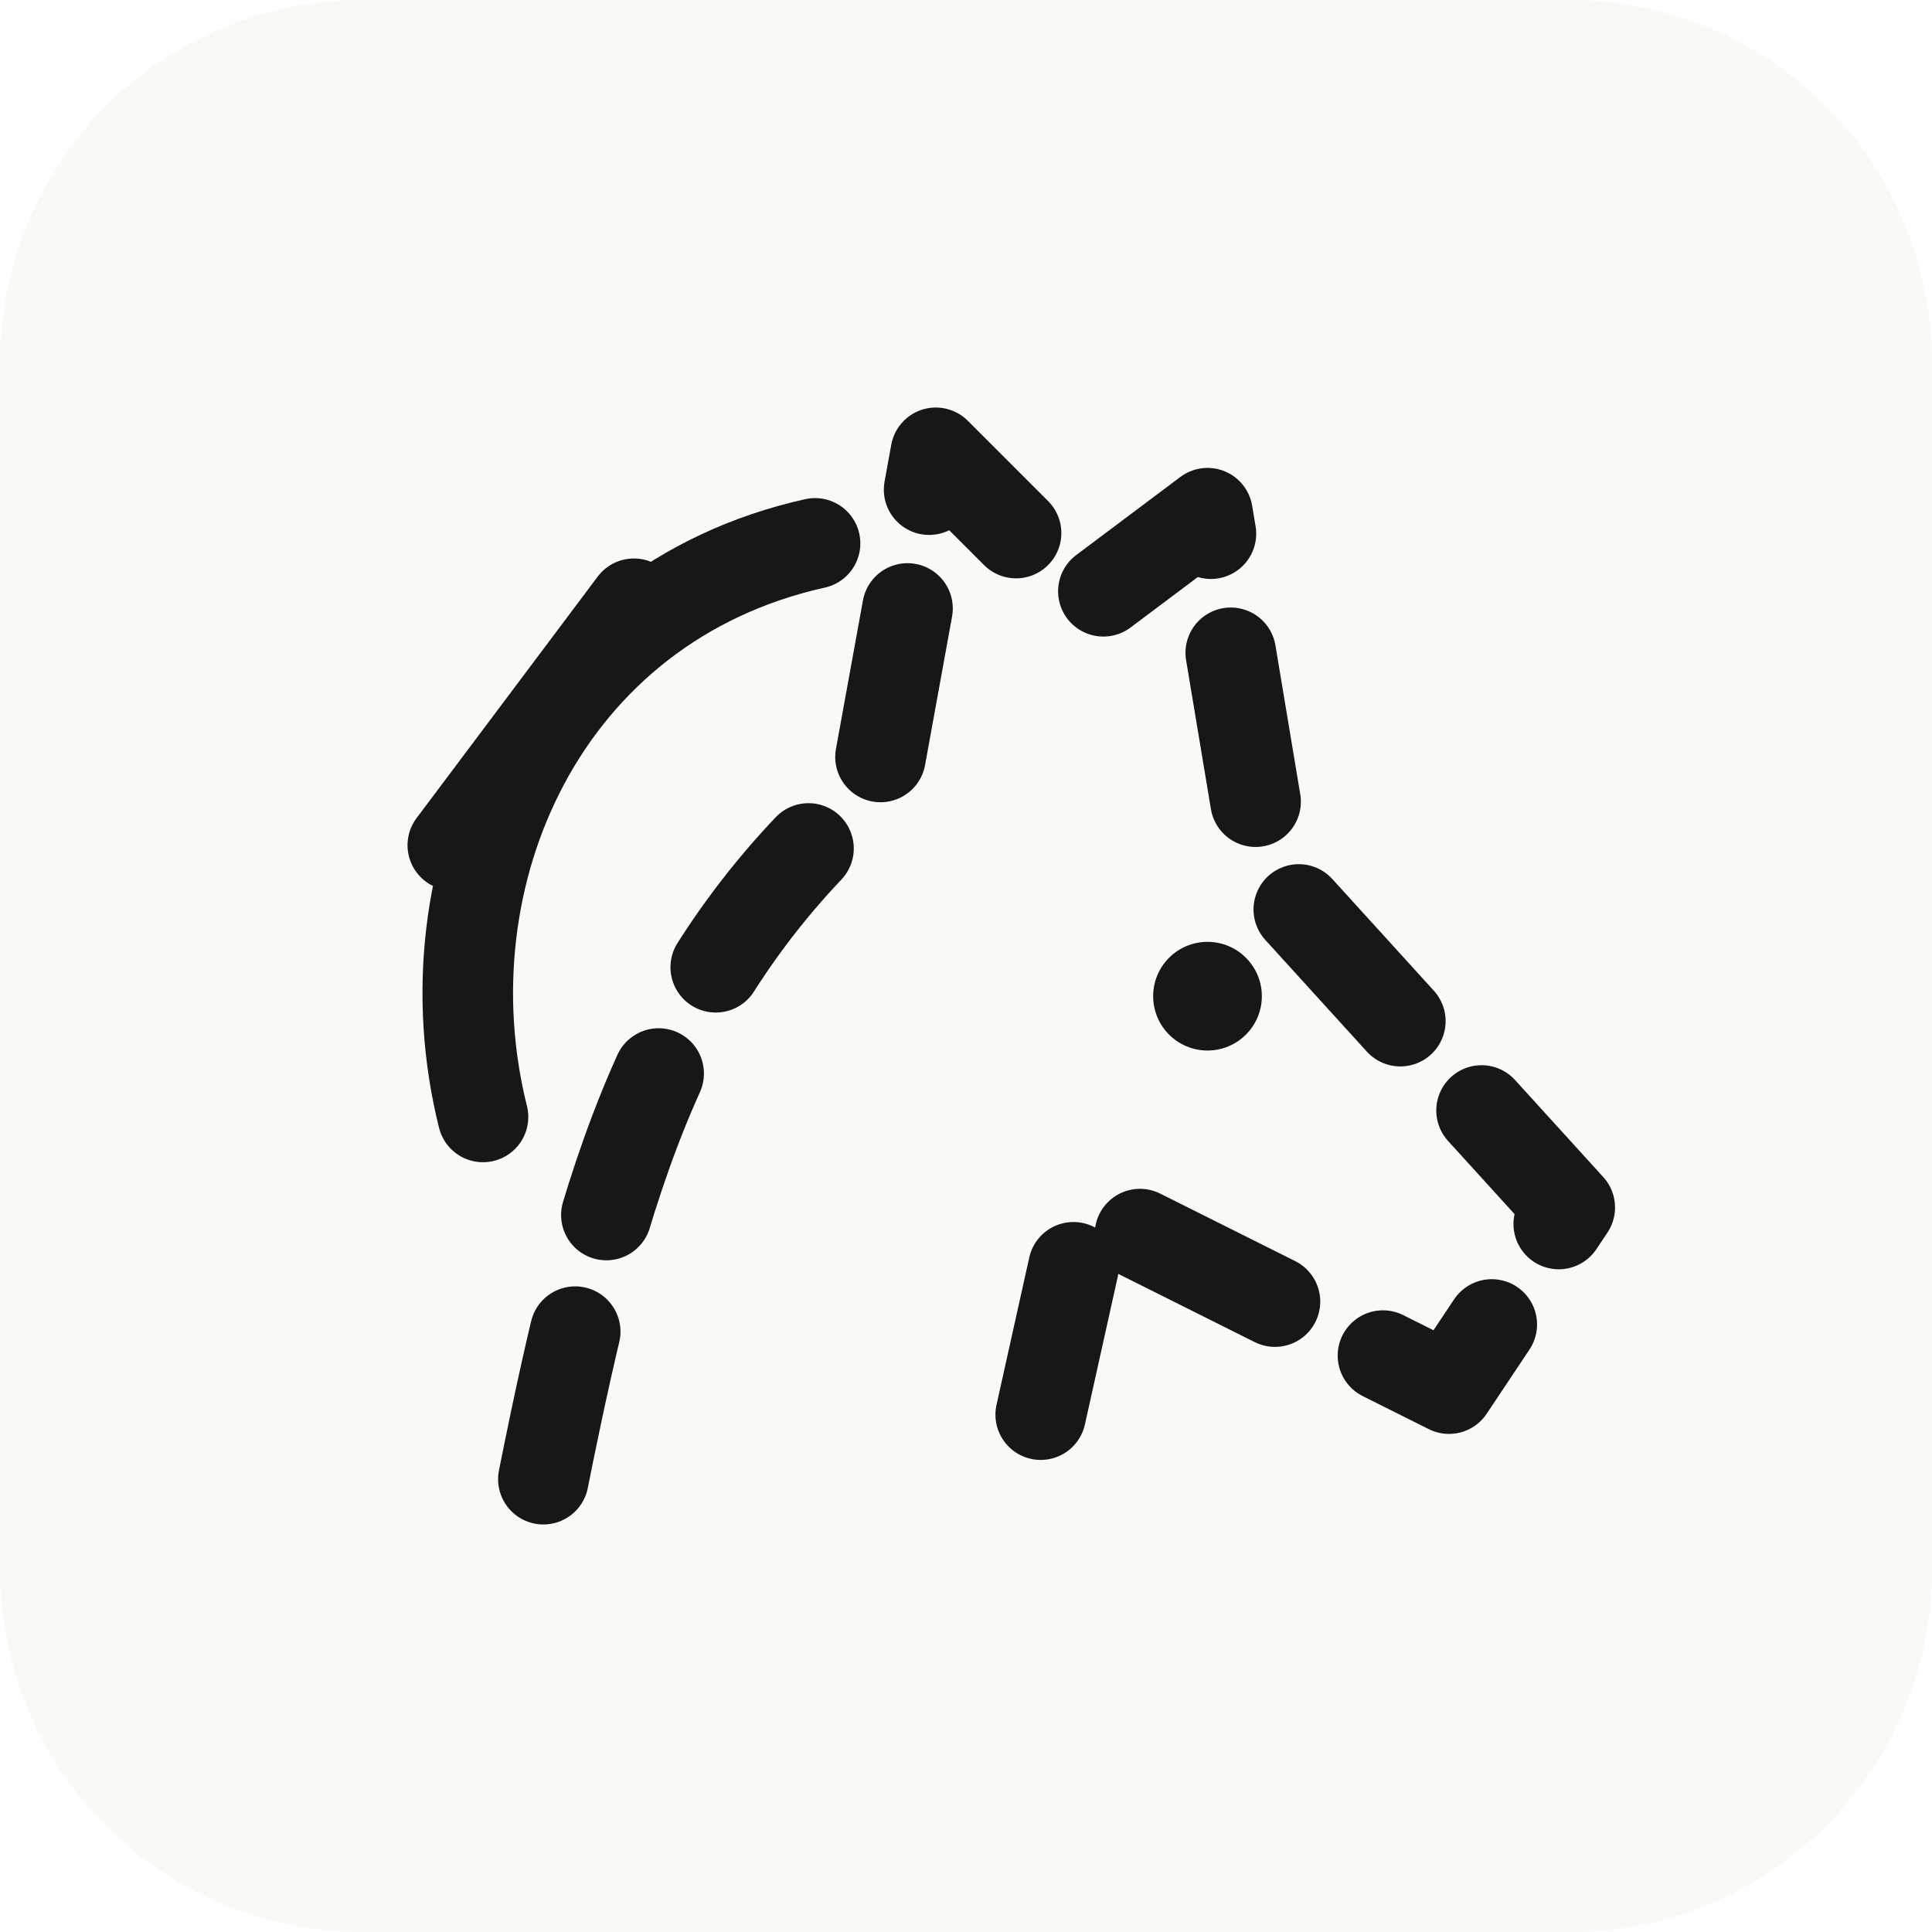
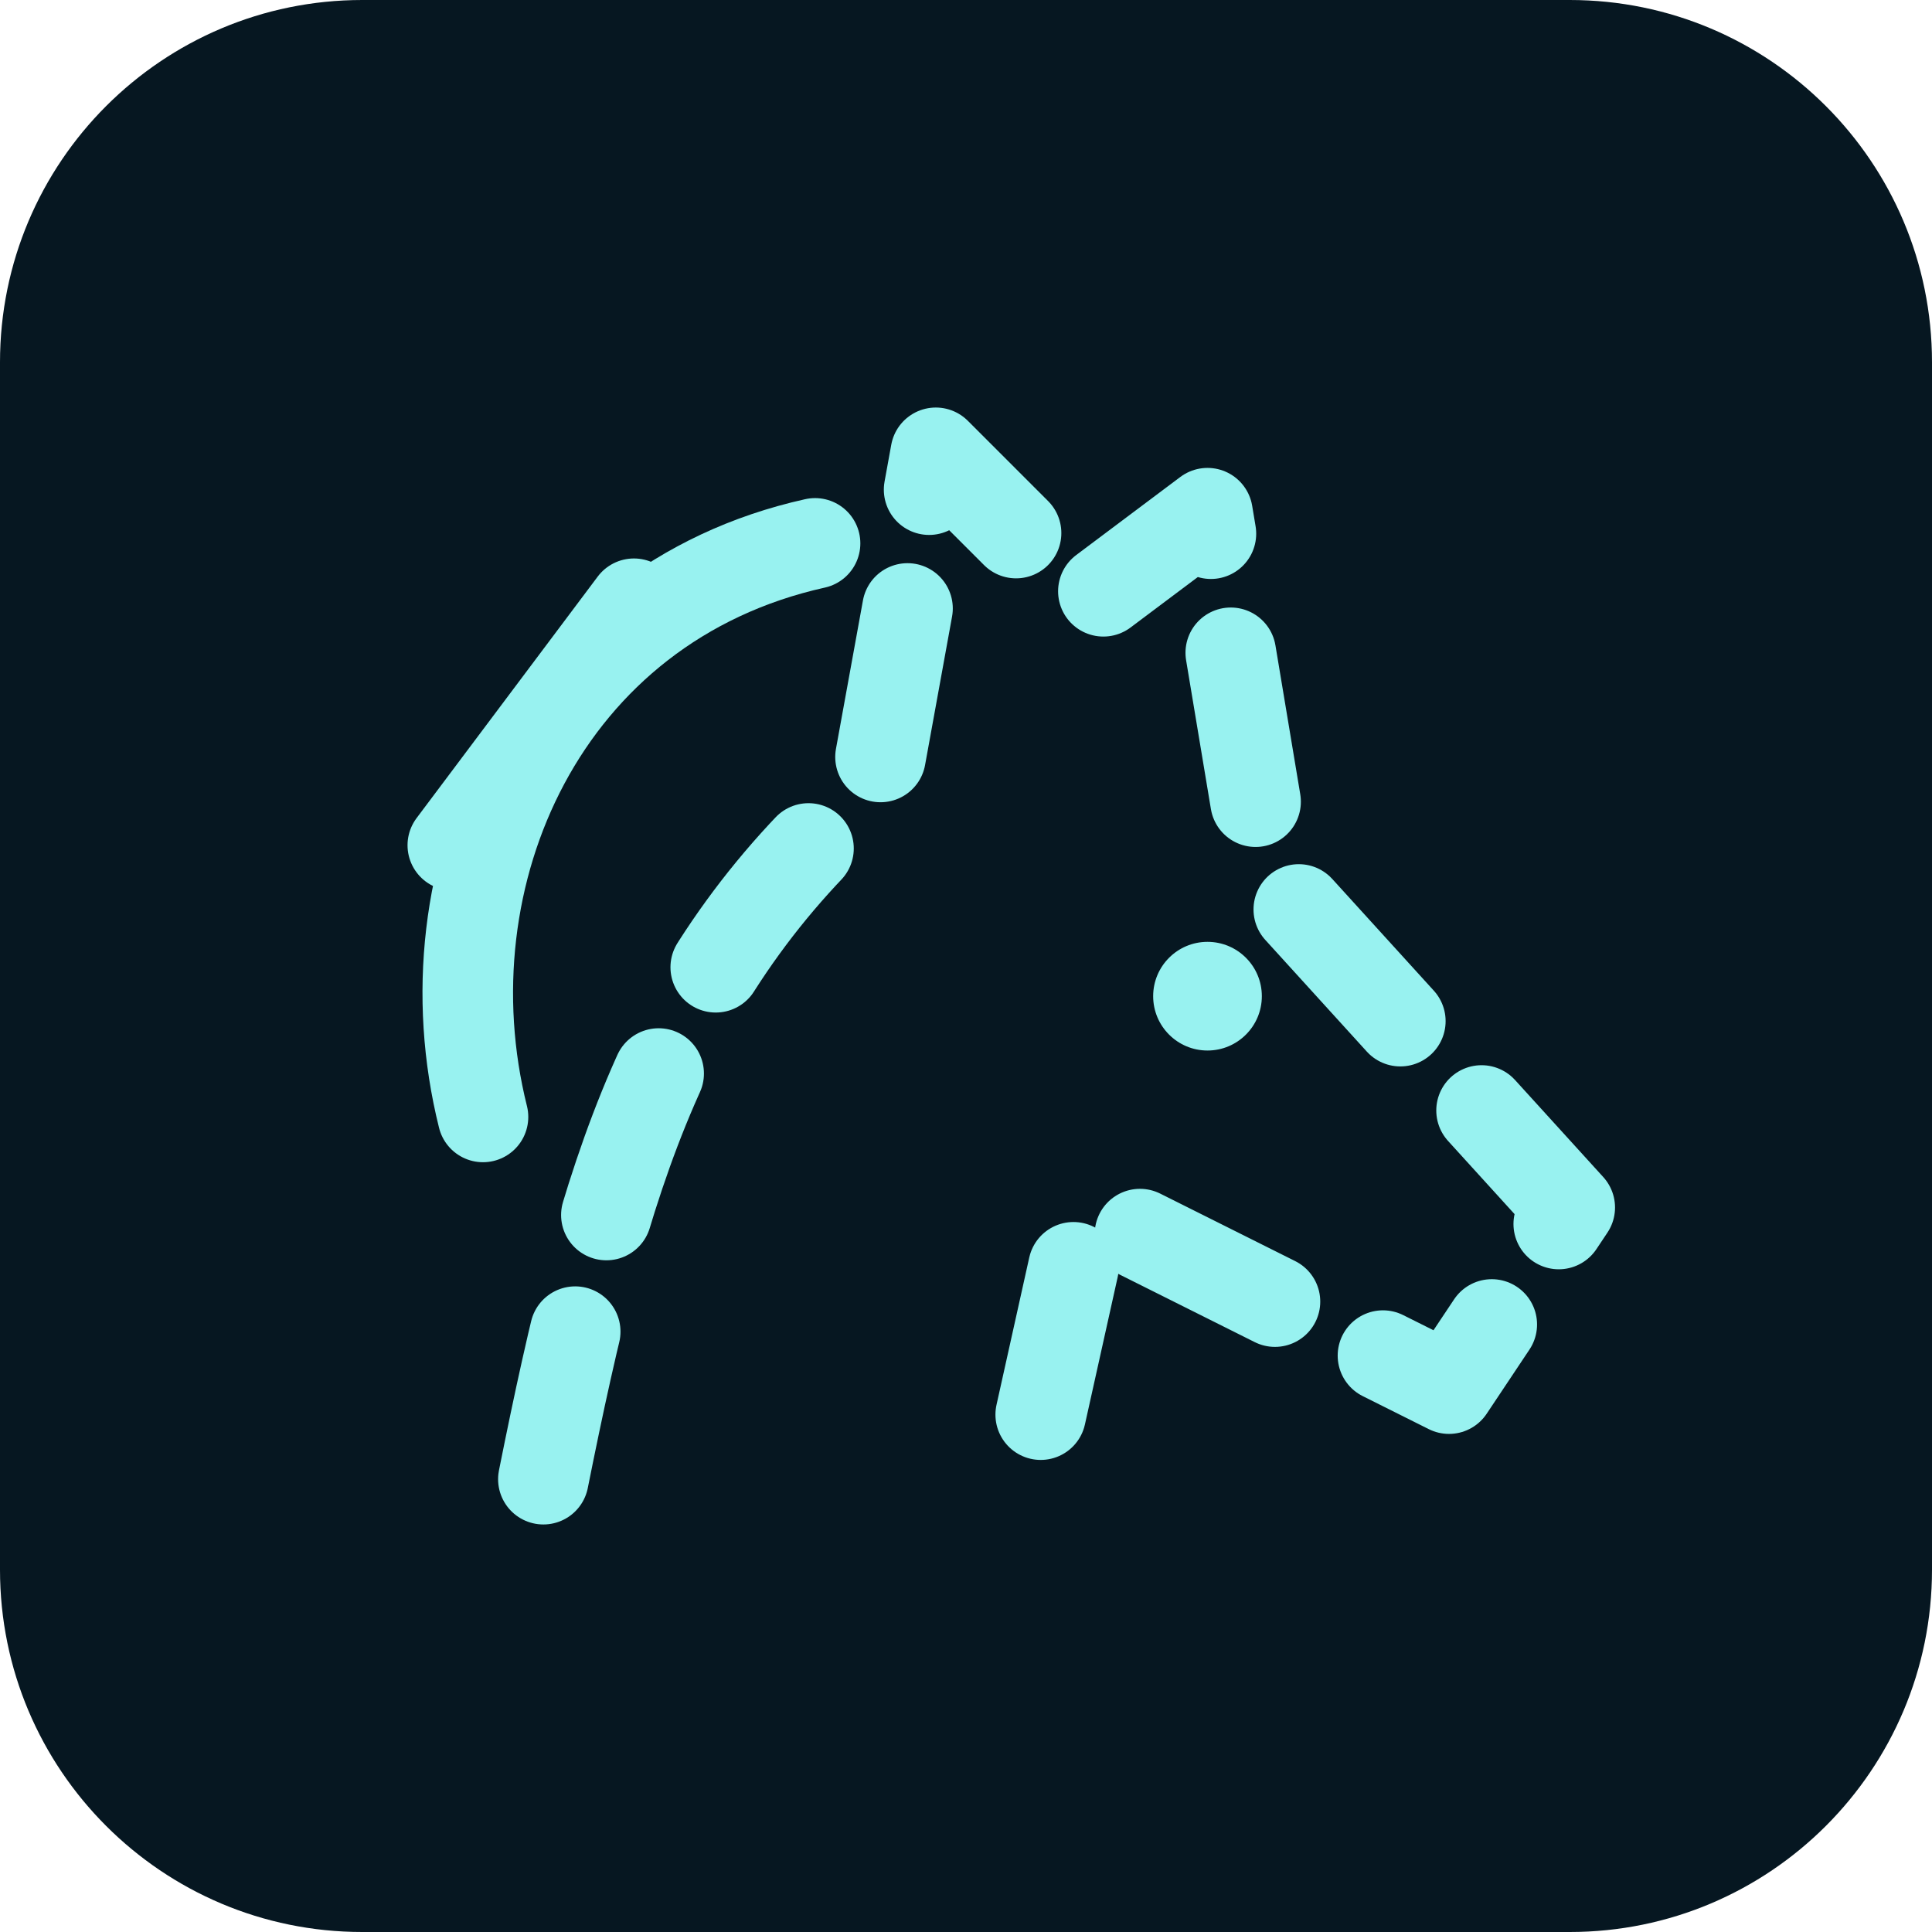
<svg xmlns="http://www.w3.org/2000/svg" viewBox="0 0 64 64">
-   <rect width="64" height="64" rx="12" fill="#faf9f6" />
+   <rect width="64" height="64" rx="12" fill="#061721" />
  <g transform="translate(8 8)" fill="none">
-     <path d="M10 41c2-10 4-17 11-23l2-11 5 5 4-3 2 12 10 11-4 6-12-6-2 9" stroke="#171717" stroke-width="3" stroke-linecap="round" stroke-linejoin="round" stroke-dasharray="5 4" />
-     <path d="M8 29c-2-8 2-17 11-19M7 20l6-8" stroke="#171717" stroke-width="3" stroke-linecap="round" />
-     <circle cx="32" cy="25" r="1.8" fill="#171717" />
+     <path d="M10 41c2-10 4-17 11-23l2-11 5 5 4-3 2 12 10 11-4 6-12-6-2 9" stroke="#98f2f0" stroke-width="3" stroke-linecap="round" stroke-linejoin="round" stroke-dasharray="5 4" />
+     <path d="M8 29c-2-8 2-17 11-19M7 20l6-8" stroke="#98f2f0" stroke-width="3" stroke-linecap="round" />
+     <circle cx="32" cy="25" r="1.8" fill="#98f2f0" />
  </g>
</svg>
